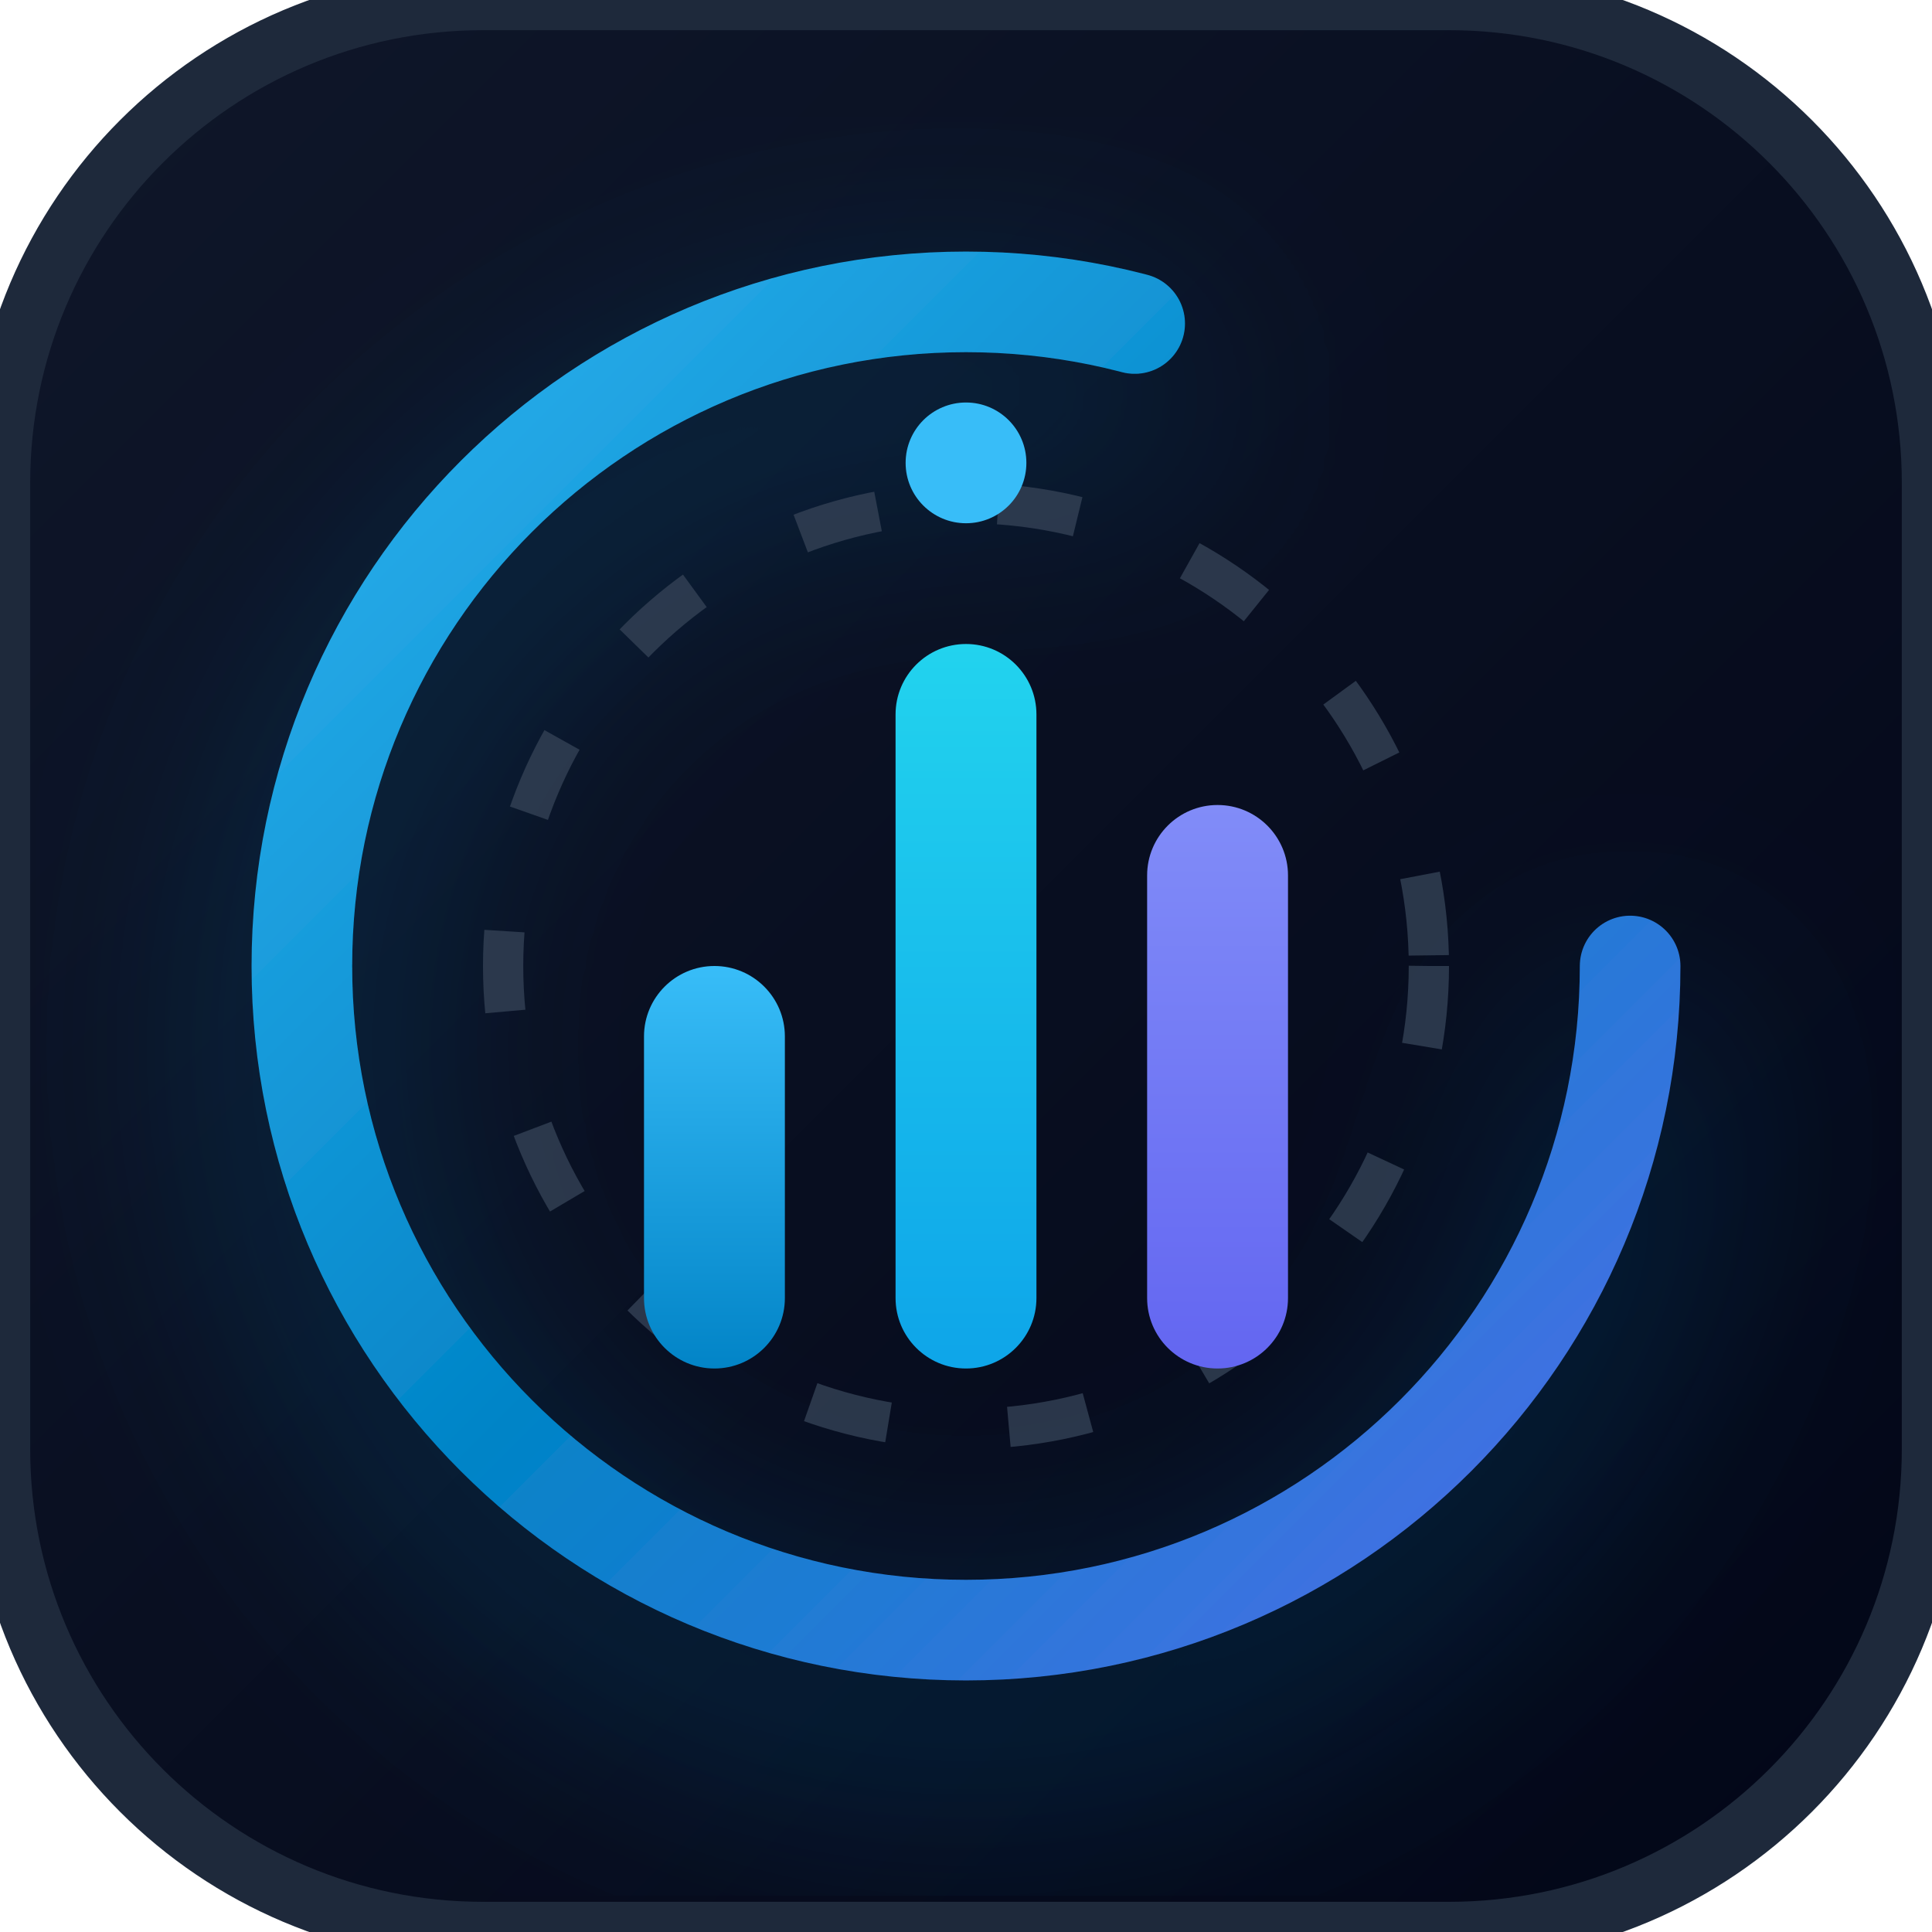
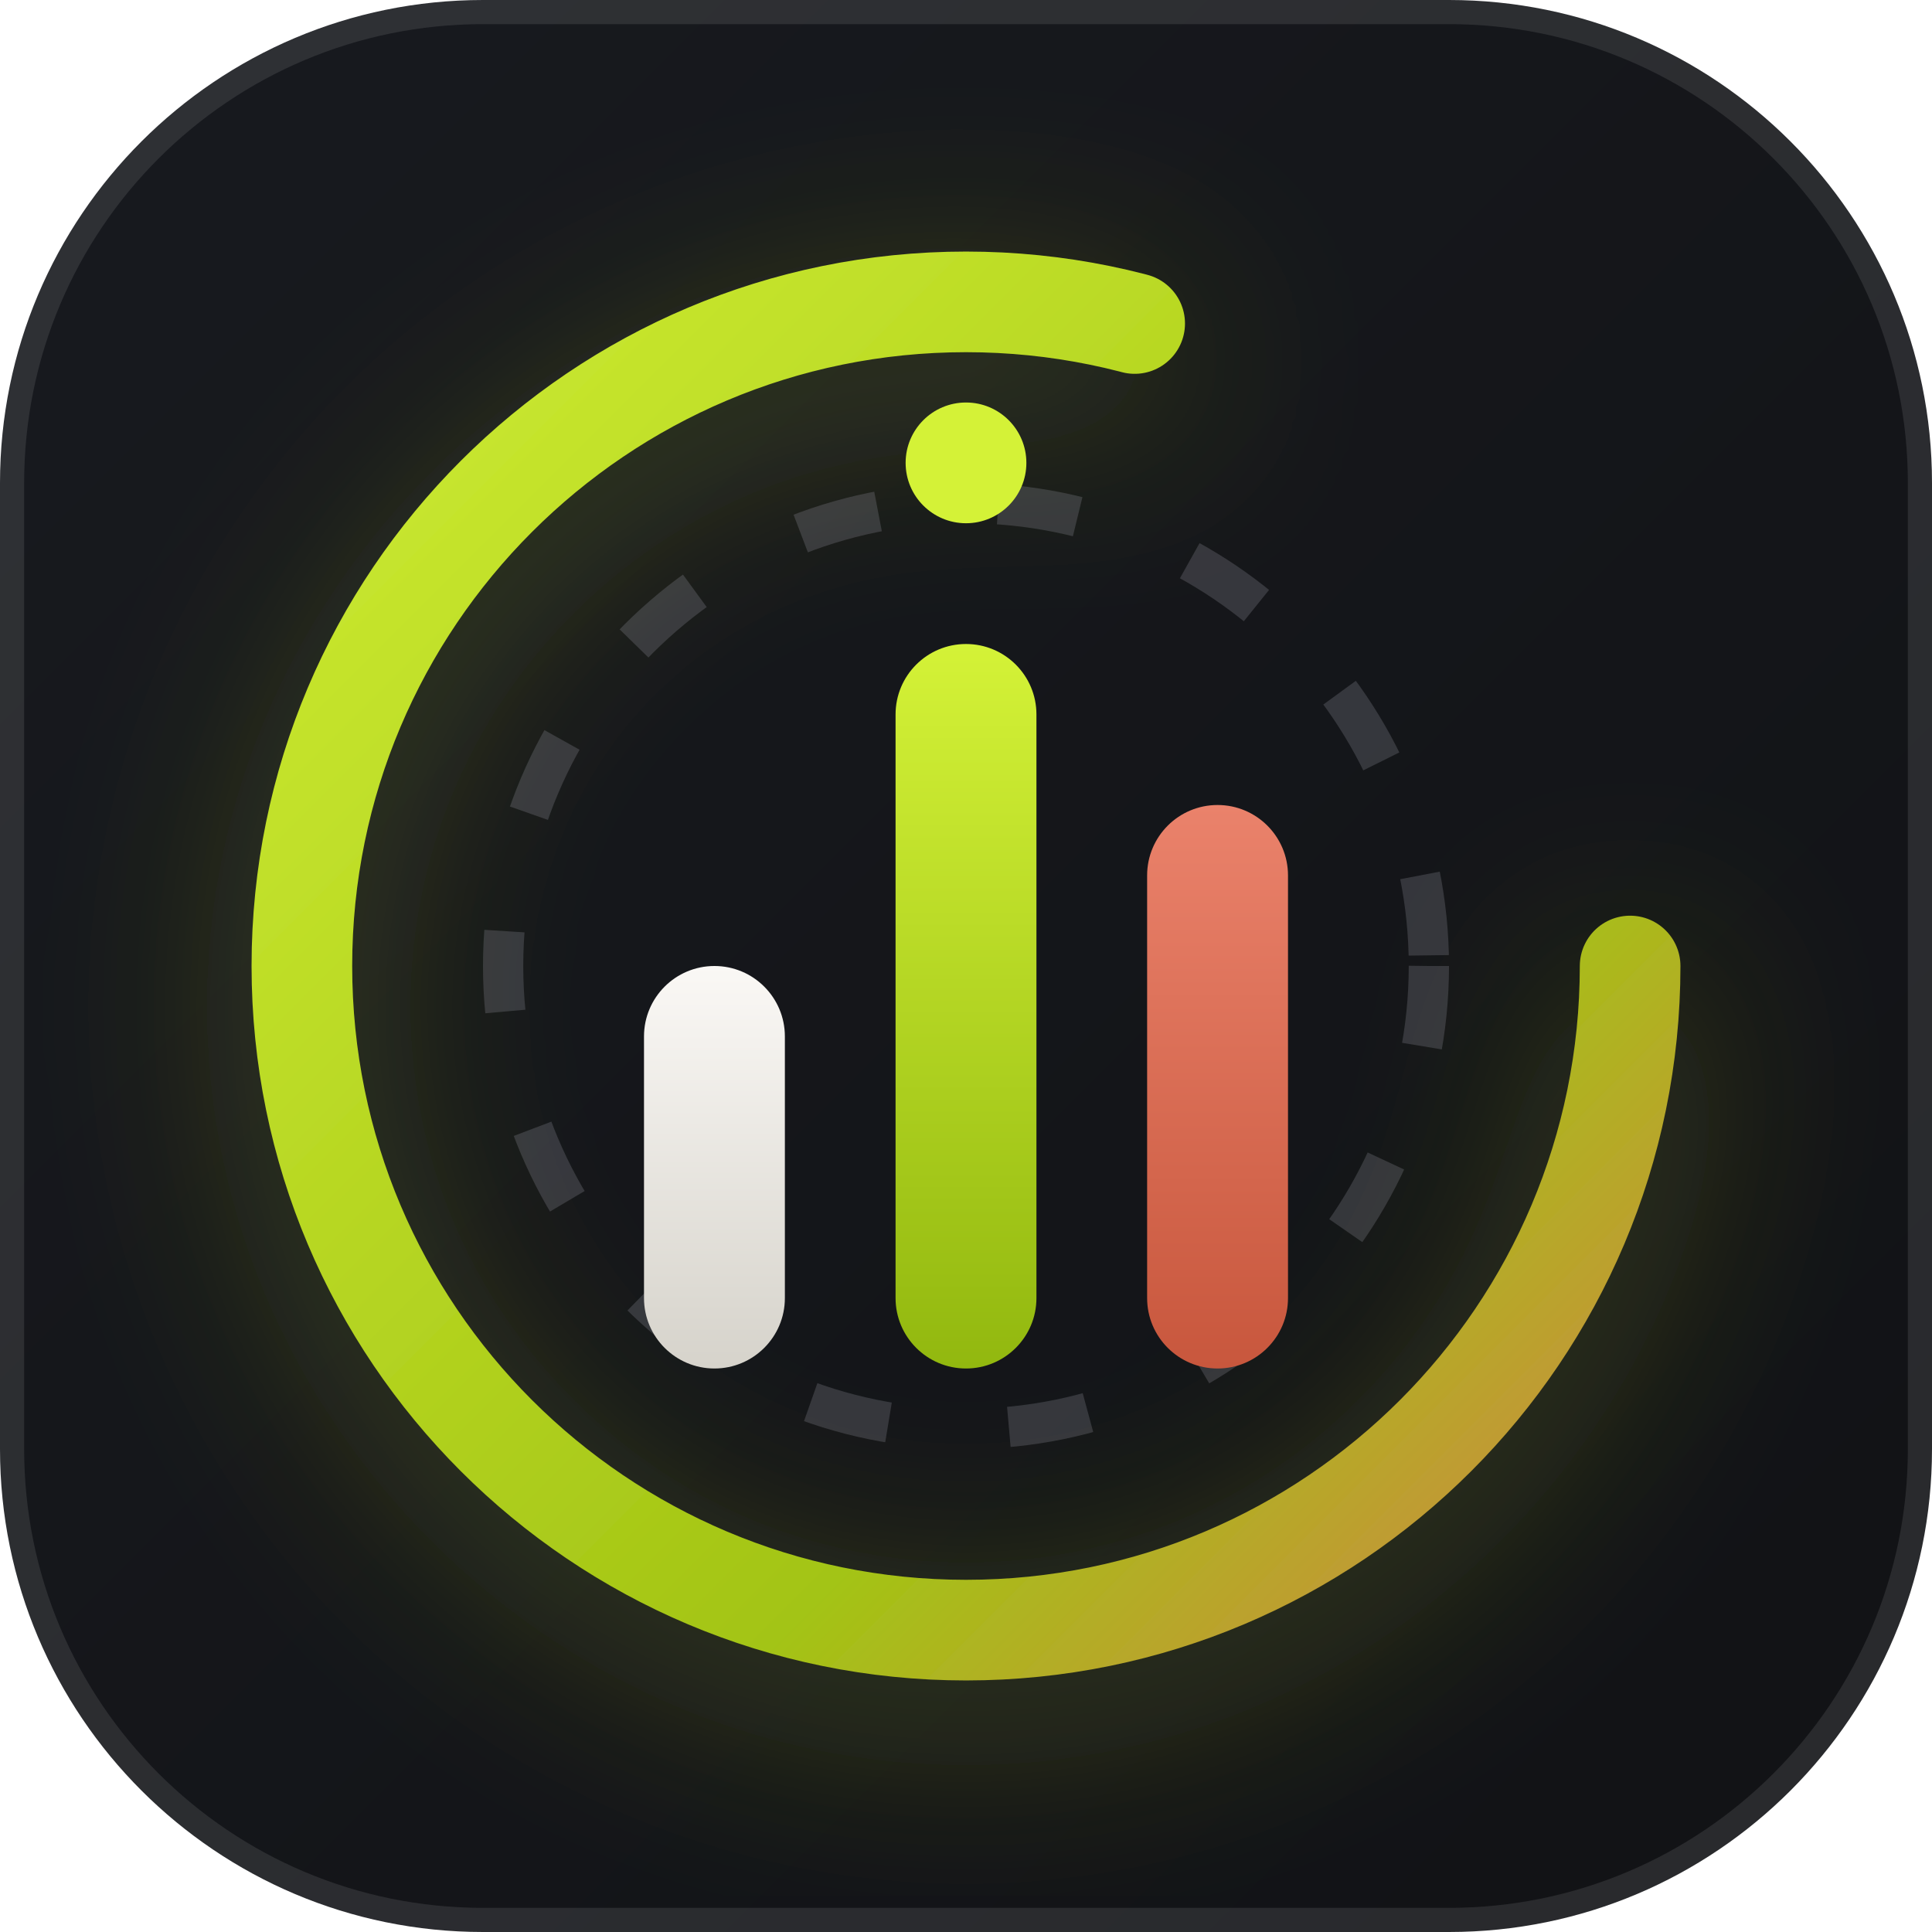
<svg xmlns="http://www.w3.org/2000/svg" viewBox="0 0 48 48" fill="none">
  <defs>
    <linearGradient id="lensBg" x1="0" y1="0" x2="48" y2="48" gradientUnits="userSpaceOnUse">
-       <stop offset="0%" stop-color="#0F172A" />
-       <stop offset="100%" stop-color="#020617" />
+       <stop offset="0%" stop-color="#181A1F" />
+       <stop offset="100%" stop-color="#111215" />
    </linearGradient>
    <linearGradient id="lensRim" x1="4" y1="4" x2="44" y2="44" gradientUnits="userSpaceOnUse">
-       <stop offset="0%" stop-color="#38BDF8" />
-       <stop offset="50%" stop-color="#0284C7" />
-       <stop offset="100%" stop-color="#6366F1" />
+       <stop offset="0%" stop-color="#D4F237" />
+       <stop offset="65%" stop-color="#A3C415" />
+       <stop offset="100%" stop-color="#E06D53" />
    </linearGradient>
    <linearGradient id="barGrad1" x1="0" y1="0" x2="0" y2="1">
-       <stop offset="0%" stop-color="#38BDF8" />
-       <stop offset="100%" stop-color="#0284C7" />
+       <stop offset="0%" stop-color="#FAF8F5" />
+       <stop offset="100%" stop-color="#D6D3CB" />
    </linearGradient>
    <linearGradient id="barGrad2" x1="0" y1="0" x2="0" y2="1">
-       <stop offset="0%" stop-color="#22D3EE" />
-       <stop offset="100%" stop-color="#0EA5E9" />
+       <stop offset="0%" stop-color="#D4F237" />
+       <stop offset="100%" stop-color="#92B80F" />
    </linearGradient>
    <linearGradient id="barGrad3" x1="0" y1="0" x2="0" y2="1">
-       <stop offset="0%" stop-color="#818CF8" />
-       <stop offset="100%" stop-color="#6366F1" />
+       <stop offset="0%" stop-color="#EA826B" />
+       <stop offset="100%" stop-color="#C8573D" />
    </linearGradient>
    <filter id="lensGlow" x="-20%" y="-20%" width="140%" height="140%">
-       <feDropShadow dx="0" dy="2" stdDeviation="3" flood-color="#0284C7" flood-opacity="0.35" />
+       <feDropShadow dx="0" dy="1" stdDeviation="2.5" flood-color="#D4F237" flood-opacity="0.25" />
    </filter>
  </defs>
  <rect width="48" height="48" rx="12" fill="url(#lensBg)" />
-   <rect width="48" height="48" rx="12" stroke="#1E293B" stroke-width="1.5" />
+   <rect width="48" height="48" rx="12" stroke="rgba(255, 255, 255, 0.1)" stroke-width="1.2" />
  <circle cx="24" cy="24" r="16.5" stroke="url(#lensRim)" stroke-width="2.5" stroke-linecap="round" stroke-dasharray="82 22" filter="url(#lensGlow)" />
-   <circle cx="24" cy="24" r="11.5" stroke="#334155" stroke-width="1" stroke-dasharray="2 3" opacity="0.8" />
+   <circle cx="24" cy="24" r="11.5" stroke="rgba(161, 161, 170, 0.3)" stroke-width="1" stroke-dasharray="2 3" opacity="0.8" />
  <rect x="16" y="24" width="3.5" height="10" rx="1.75" fill="url(#barGrad1)" />
  <rect x="22.25" y="16" width="3.5" height="18" rx="1.75" fill="url(#barGrad2)" />
  <rect x="28.5" y="20" width="3.5" height="14" rx="1.75" fill="url(#barGrad3)" />
-   <circle cx="24" cy="11.5" r="1.5" fill="#38BDF8" />
+   <circle cx="24" cy="11.5" r="1.5" fill="#D4F237" />
</svg>
